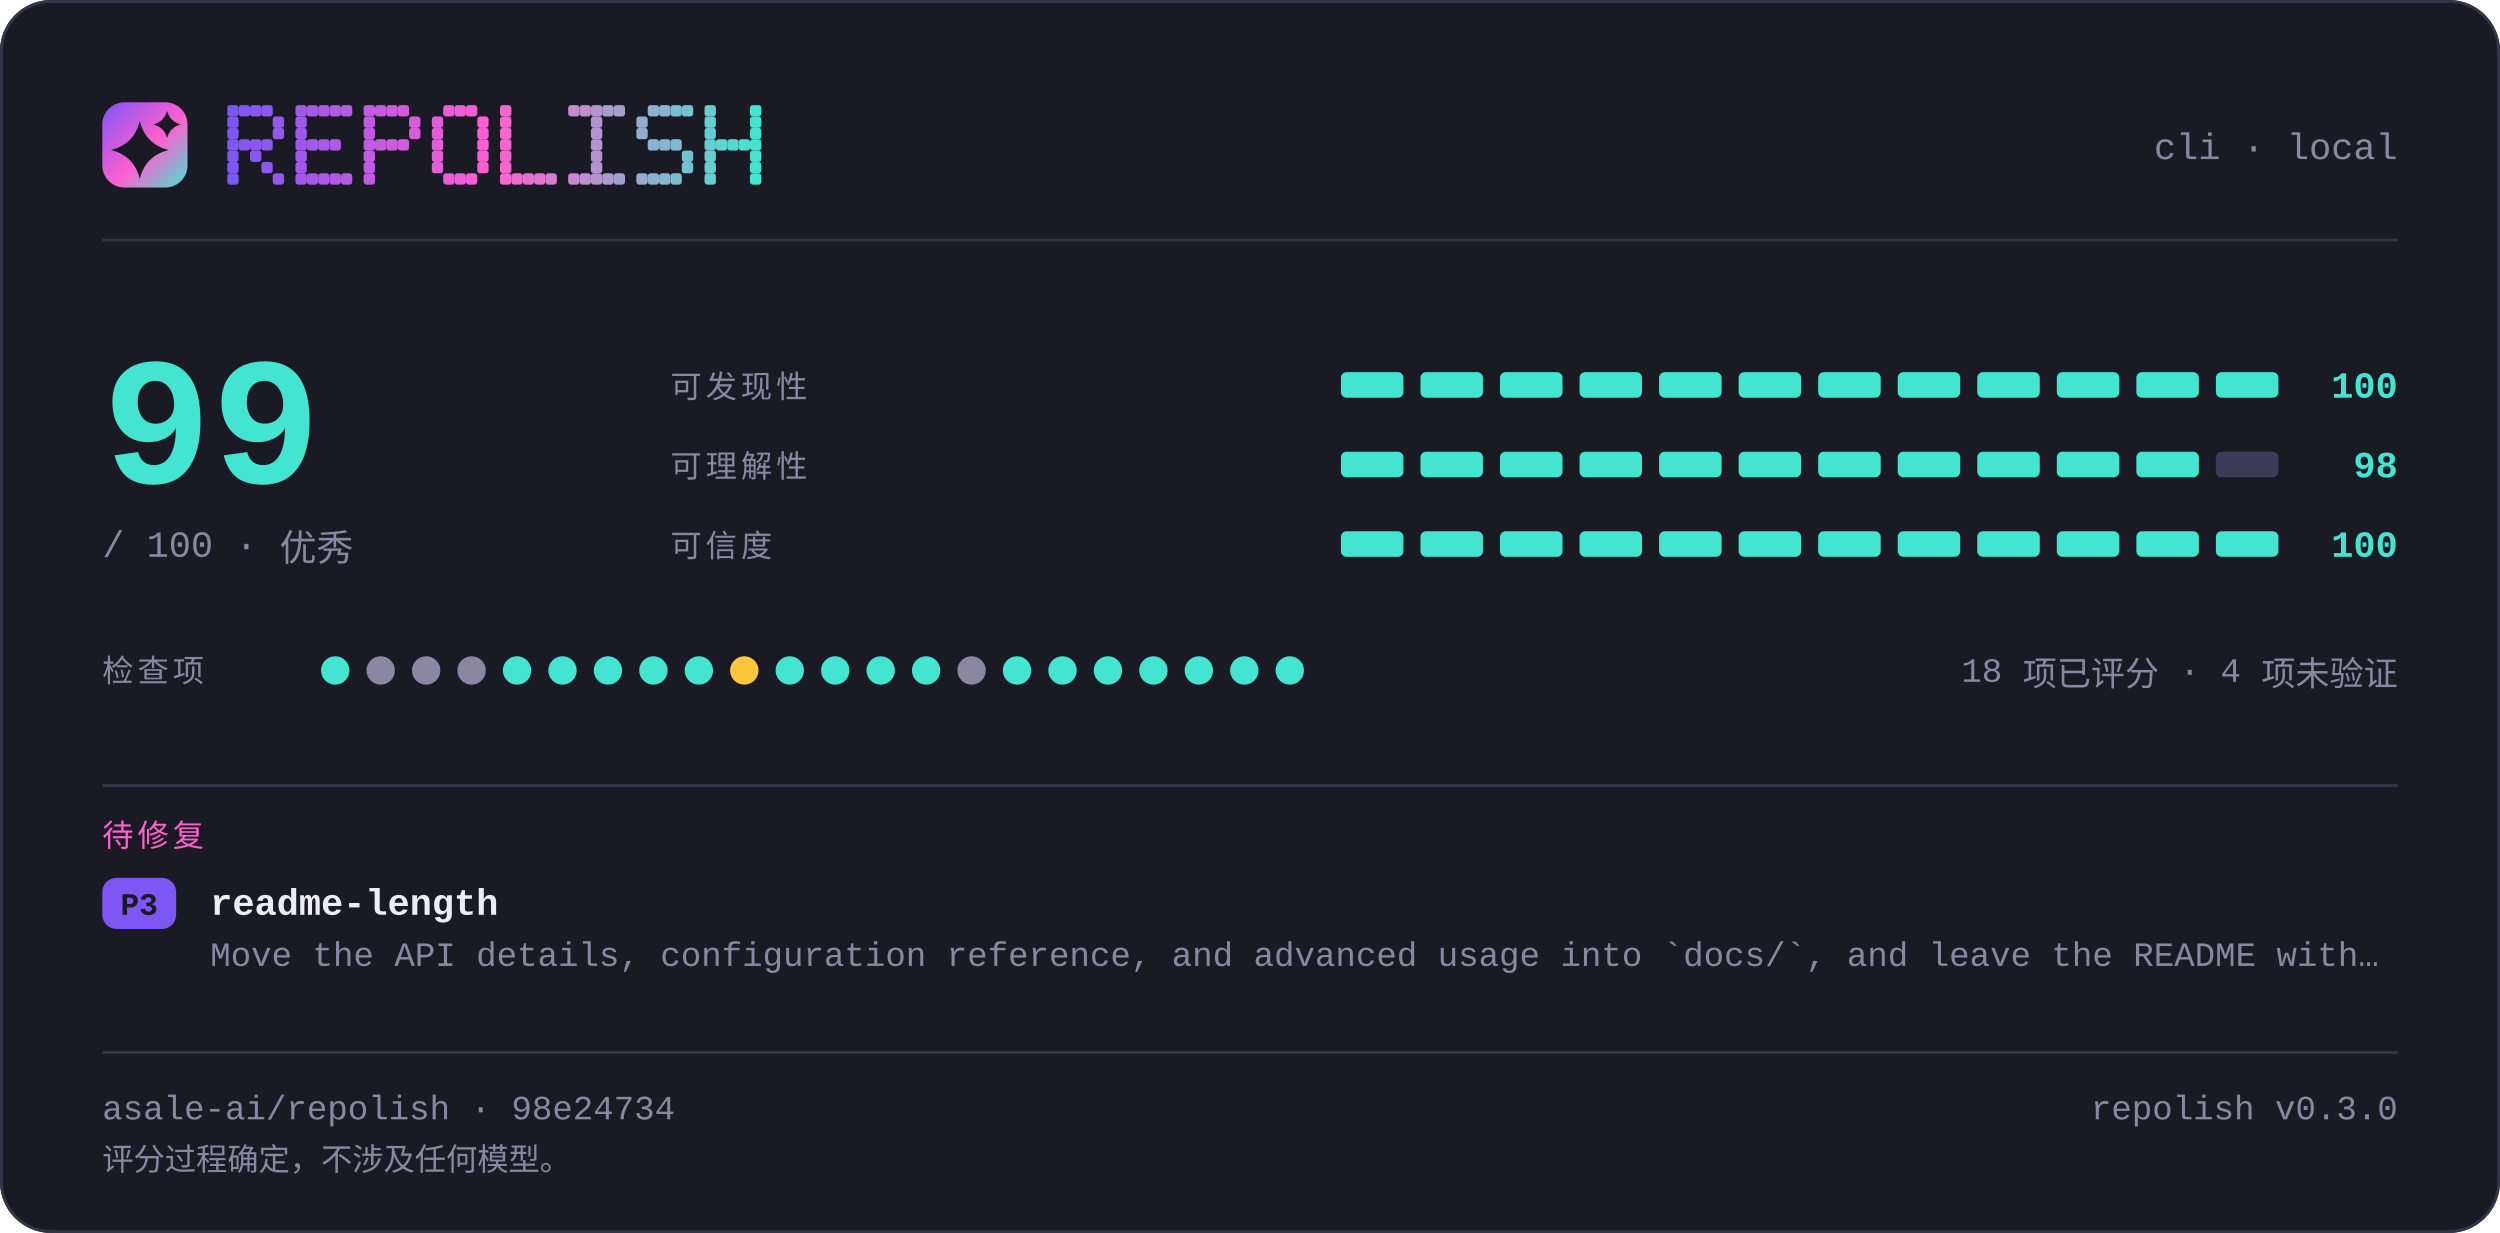
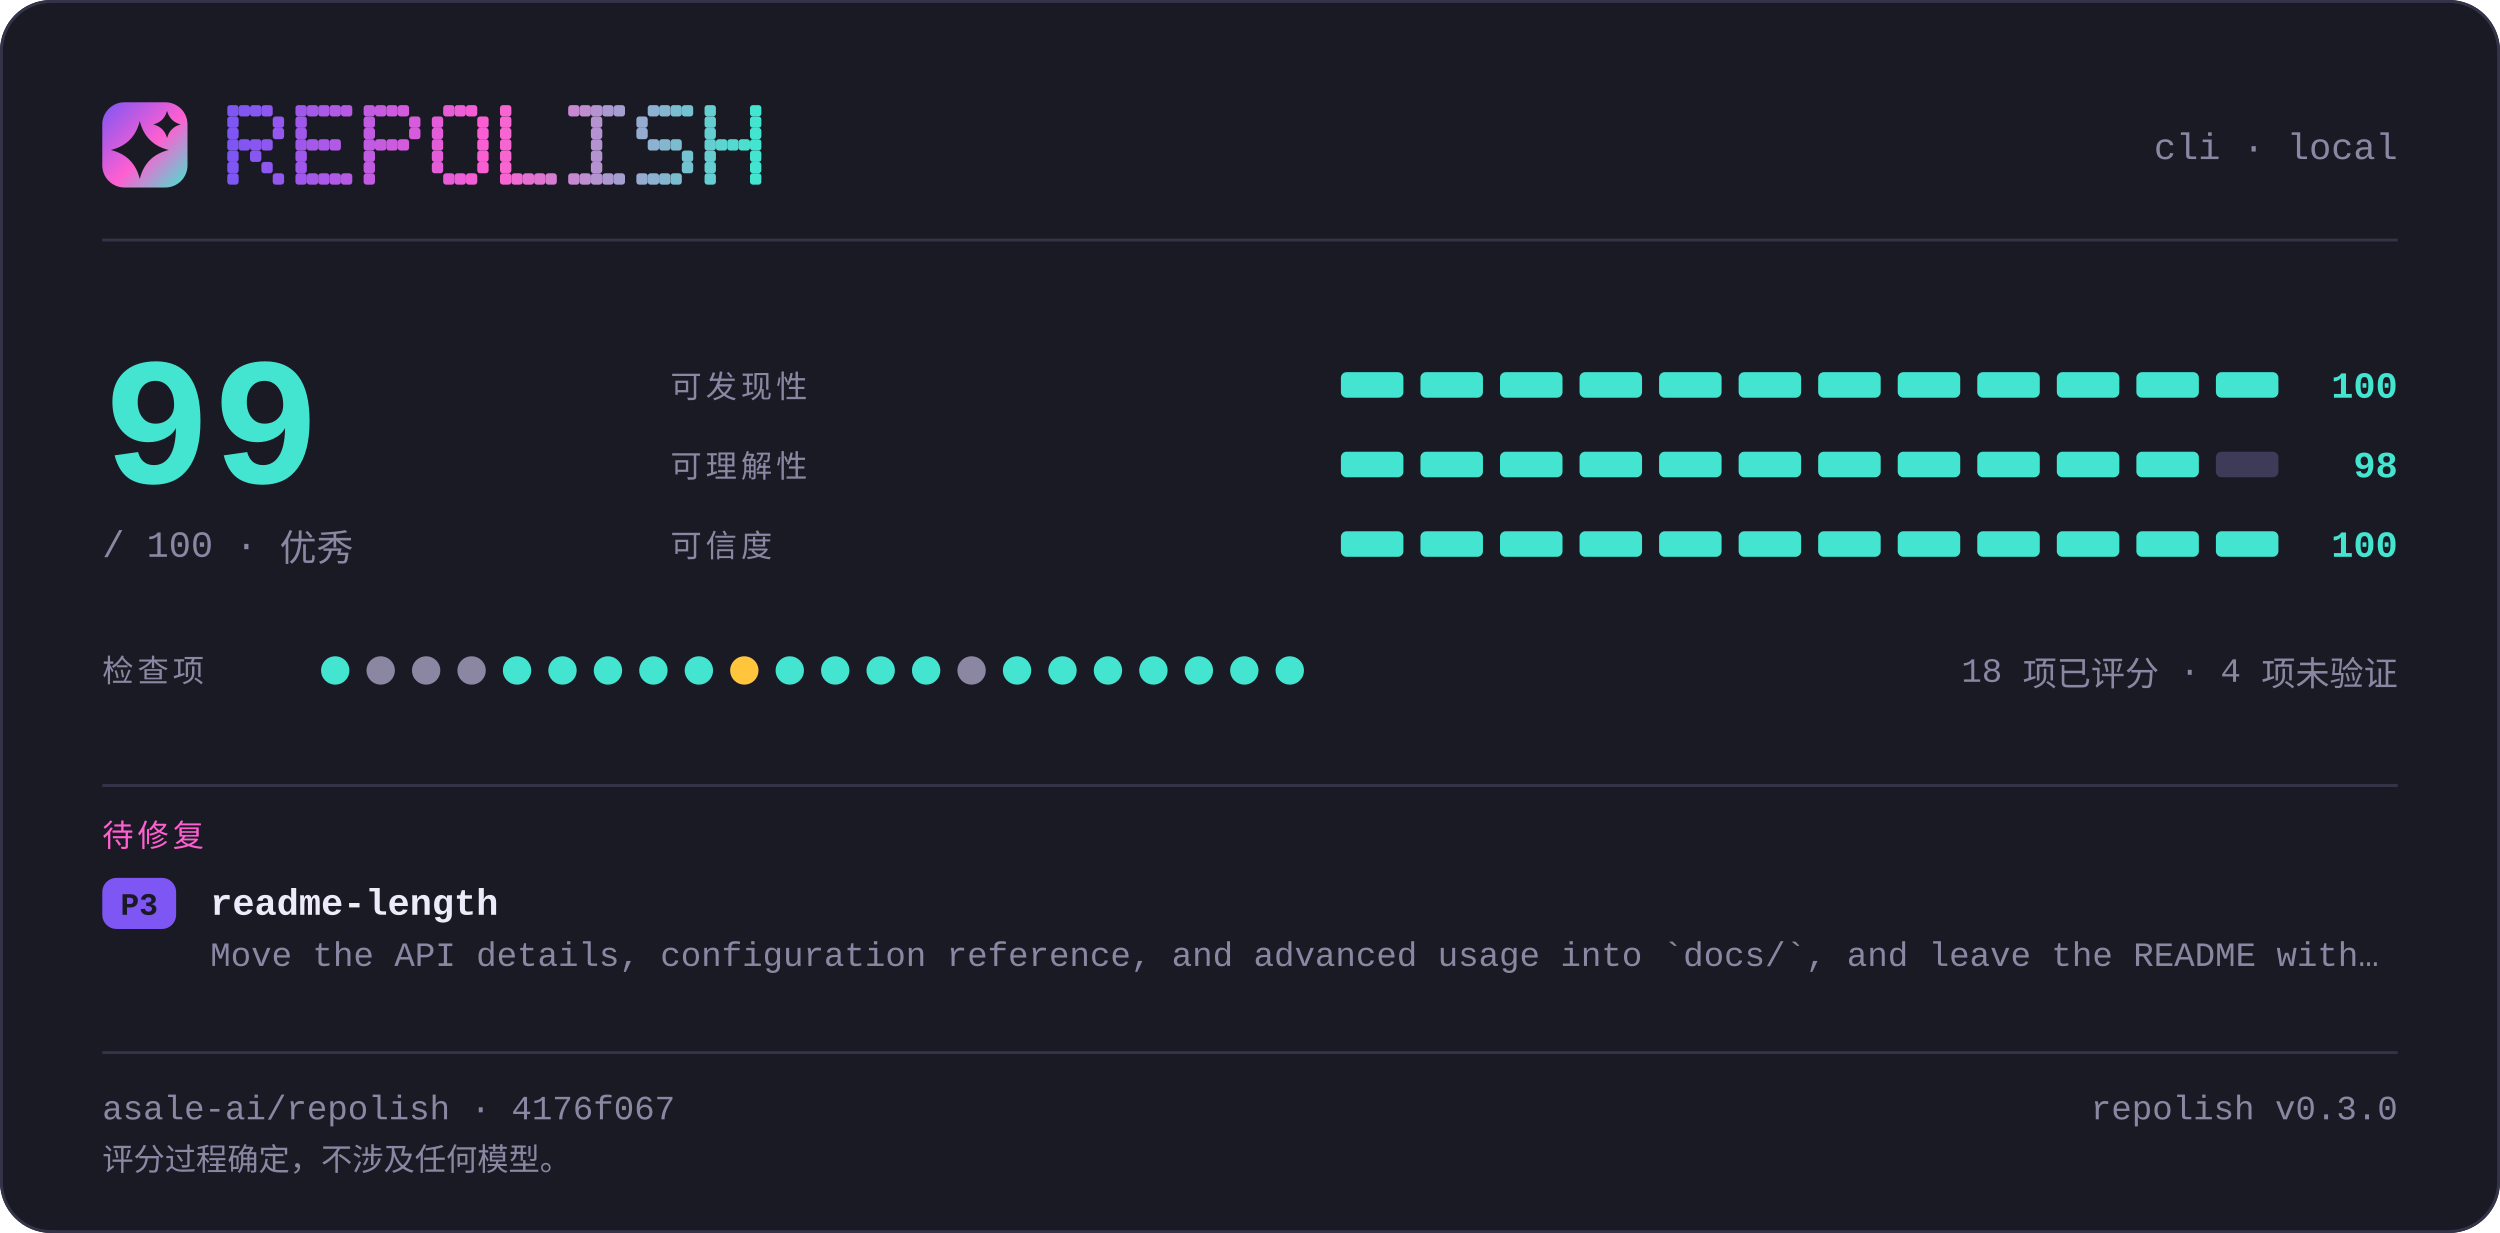
<svg xmlns="http://www.w3.org/2000/svg" width="880" height="434" viewBox="0 0 880 434" lang="zh-CN" role="img" aria-label="repolish report card — 99 out of 100">
  <defs>
    <linearGradient id="brand" x1="0" y1="0" x2="1" y2="1">
      <stop offset="0" stop-color="#7d56f4" />
      <stop offset="0.55" stop-color="#ff5fd1" />
      <stop offset="1" stop-color="#43e5d0" />
    </linearGradient>
  </defs>
  <style>
-     .t { font-family: ui-monospace, SFMono-Regular, "SF Mono", Menlo, Consolas, "Liberation Mono", "Noto Sans Mono CJK SC", "Microsoft YaHei", monospace; }
+     .t { font-family: ui-monospace, SFMono-Regular, "SF Mono", Menlo, Consolas, "Liberation Mono", "Noto Sans Mono CJK SC", "Noto Sans Mono CJK JP", "Microsoft YaHei", "Hiragino Sans", "Yu Gothic", monospace; }
  </style>
  <rect x="0" y="0" width="880" height="434" rx="18.0" fill="#1a1a24" />
  <rect x="0.5" y="0.5" width="879" height="433" rx="17.5" fill="none" stroke="#35334a" />
  <rect x="36" y="36" width="30" height="30" rx="7.8" fill="url(#brand)" />
  <path d="M49.2 42.6Q51.2 50.8 59.4 52.8Q51.2 54.8 49.2 63.0Q47.2 54.8 39.0 52.8Q47.2 50.8 49.2 42.6Z" fill="#1a1a24" />
  <path d="M58.8 39.0Q59.8 42.8 63.6 43.8Q59.8 44.8 58.8 48.6Q57.8 44.8 54.0 43.8Q57.8 42.8 58.8 39.0Z" fill="#1a1a24" />
  <g fill="#7d56f4">
    <rect x="80" y="37" width="4" height="4" rx="1" />
    <rect x="80" y="41" width="4" height="4" rx="1" />
    <rect x="80" y="45" width="4" height="4" rx="1" />
    <rect x="80" y="49" width="4" height="4" rx="1" />
    <rect x="80" y="53" width="4" height="4" rx="1" />
    <rect x="80" y="57" width="4" height="4" rx="1" />
    <rect x="80" y="61" width="4" height="4" rx="1" />
  </g>
  <g fill="#8356f2">
    <rect x="84" y="37" width="4" height="4" rx="1" />
    <rect x="84" y="49" width="4" height="4" rx="1" />
  </g>
  <g fill="#8857f1">
    <rect x="88" y="37" width="4" height="4" rx="1" />
    <rect x="88" y="49" width="4" height="4" rx="1" />
    <rect x="88" y="53" width="4" height="4" rx="1" />
  </g>
  <g fill="#8e57ef">
    <rect x="92" y="37" width="4" height="4" rx="1" />
    <rect x="92" y="49" width="4" height="4" rx="1" />
    <rect x="92" y="57" width="4" height="4" rx="1" />
  </g>
  <g fill="#9458ee">
    <rect x="96" y="41" width="4" height="4" rx="1" />
    <rect x="96" y="45" width="4" height="4" rx="1" />
    <rect x="96" y="61" width="4" height="4" rx="1" />
  </g>
  <g fill="#9f58eb">
    <rect x="104" y="37" width="4" height="4" rx="1" />
    <rect x="104" y="41" width="4" height="4" rx="1" />
    <rect x="104" y="45" width="4" height="4" rx="1" />
    <rect x="104" y="49" width="4" height="4" rx="1" />
    <rect x="104" y="53" width="4" height="4" rx="1" />
    <rect x="104" y="57" width="4" height="4" rx="1" />
    <rect x="104" y="61" width="4" height="4" rx="1" />
  </g>
  <g fill="#a559e9">
    <rect x="108" y="37" width="4" height="4" rx="1" />
    <rect x="108" y="49" width="4" height="4" rx="1" />
    <rect x="108" y="61" width="4" height="4" rx="1" />
  </g>
  <g fill="#aa59e8">
    <rect x="112" y="37" width="4" height="4" rx="1" />
    <rect x="112" y="49" width="4" height="4" rx="1" />
    <rect x="112" y="61" width="4" height="4" rx="1" />
  </g>
  <g fill="#b05ae6">
    <rect x="116" y="37" width="4" height="4" rx="1" />
    <rect x="116" y="49" width="4" height="4" rx="1" />
    <rect x="116" y="61" width="4" height="4" rx="1" />
  </g>
  <g fill="#b65ae5">
    <rect x="120" y="37" width="4" height="4" rx="1" />
    <rect x="120" y="61" width="4" height="4" rx="1" />
  </g>
  <g fill="#c15be2">
    <rect x="128" y="37" width="4" height="4" rx="1" />
    <rect x="128" y="41" width="4" height="4" rx="1" />
    <rect x="128" y="45" width="4" height="4" rx="1" />
    <rect x="128" y="49" width="4" height="4" rx="1" />
    <rect x="128" y="53" width="4" height="4" rx="1" />
    <rect x="128" y="57" width="4" height="4" rx="1" />
    <rect x="128" y="61" width="4" height="4" rx="1" />
  </g>
  <g fill="#c65be0">
    <rect x="132" y="37" width="4" height="4" rx="1" />
    <rect x="132" y="49" width="4" height="4" rx="1" />
  </g>
  <g fill="#cc5bdf">
    <rect x="136" y="37" width="4" height="4" rx="1" />
    <rect x="136" y="49" width="4" height="4" rx="1" />
  </g>
  <g fill="#d25cdd">
    <rect x="140" y="37" width="4" height="4" rx="1" />
    <rect x="140" y="49" width="4" height="4" rx="1" />
  </g>
  <g fill="#d75cdc">
    <rect x="144" y="41" width="4" height="4" rx="1" />
    <rect x="144" y="45" width="4" height="4" rx="1" />
  </g>
  <g fill="#e35dd9">
    <rect x="152" y="41" width="4" height="4" rx="1" />
    <rect x="152" y="45" width="4" height="4" rx="1" />
    <rect x="152" y="49" width="4" height="4" rx="1" />
    <rect x="152" y="53" width="4" height="4" rx="1" />
    <rect x="152" y="57" width="4" height="4" rx="1" />
  </g>
  <g fill="#e85dd7">
    <rect x="156" y="37" width="4" height="4" rx="1" />
    <rect x="156" y="61" width="4" height="4" rx="1" />
  </g>
  <g fill="#ee5ed6">
    <rect x="160" y="37" width="4" height="4" rx="1" />
    <rect x="160" y="61" width="4" height="4" rx="1" />
  </g>
  <g fill="#f45ed4">
    <rect x="164" y="37" width="4" height="4" rx="1" />
    <rect x="164" y="61" width="4" height="4" rx="1" />
  </g>
  <g fill="#f95fd3">
    <rect x="168" y="41" width="4" height="4" rx="1" />
    <rect x="168" y="45" width="4" height="4" rx="1" />
    <rect x="168" y="49" width="4" height="4" rx="1" />
    <rect x="168" y="53" width="4" height="4" rx="1" />
    <rect x="168" y="57" width="4" height="4" rx="1" />
  </g>
  <g fill="#f765d1">
    <rect x="176" y="37" width="4" height="4" rx="1" />
    <rect x="176" y="41" width="4" height="4" rx="1" />
    <rect x="176" y="45" width="4" height="4" rx="1" />
    <rect x="176" y="49" width="4" height="4" rx="1" />
    <rect x="176" y="53" width="4" height="4" rx="1" />
    <rect x="176" y="57" width="4" height="4" rx="1" />
    <rect x="176" y="61" width="4" height="4" rx="1" />
  </g>
  <g fill="#ef6bd1">
    <rect x="180" y="61" width="4" height="4" rx="1" />
  </g>
  <g fill="#e670d1">
    <rect x="184" y="61" width="4" height="4" rx="1" />
  </g>
  <g fill="#de76d1">
    <rect x="188" y="61" width="4" height="4" rx="1" />
  </g>
  <g fill="#d67cd1">
    <rect x="192" y="61" width="4" height="4" rx="1" />
  </g>
  <g fill="#c688d1">
    <rect x="200" y="37" width="4" height="4" rx="1" />
    <rect x="200" y="61" width="4" height="4" rx="1" />
  </g>
  <g fill="#be8ed1">
    <rect x="204" y="37" width="4" height="4" rx="1" />
    <rect x="204" y="61" width="4" height="4" rx="1" />
  </g>
  <g fill="#b593d1">
    <rect x="208" y="37" width="4" height="4" rx="1" />
    <rect x="208" y="41" width="4" height="4" rx="1" />
    <rect x="208" y="45" width="4" height="4" rx="1" />
    <rect x="208" y="49" width="4" height="4" rx="1" />
    <rect x="208" y="53" width="4" height="4" rx="1" />
    <rect x="208" y="57" width="4" height="4" rx="1" />
    <rect x="208" y="61" width="4" height="4" rx="1" />
  </g>
  <g fill="#ad99d1">
    <rect x="212" y="37" width="4" height="4" rx="1" />
    <rect x="212" y="61" width="4" height="4" rx="1" />
  </g>
  <g fill="#a59fd1">
    <rect x="216" y="37" width="4" height="4" rx="1" />
    <rect x="216" y="61" width="4" height="4" rx="1" />
  </g>
  <g fill="#95abd0">
    <rect x="224" y="41" width="4" height="4" rx="1" />
    <rect x="224" y="45" width="4" height="4" rx="1" />
    <rect x="224" y="61" width="4" height="4" rx="1" />
  </g>
  <g fill="#8db1d0">
    <rect x="228" y="37" width="4" height="4" rx="1" />
    <rect x="228" y="49" width="4" height="4" rx="1" />
    <rect x="228" y="61" width="4" height="4" rx="1" />
  </g>
  <g fill="#84b6d0">
    <rect x="232" y="37" width="4" height="4" rx="1" />
    <rect x="232" y="49" width="4" height="4" rx="1" />
    <rect x="232" y="61" width="4" height="4" rx="1" />
  </g>
  <g fill="#7cbcd0">
    <rect x="236" y="37" width="4" height="4" rx="1" />
    <rect x="236" y="49" width="4" height="4" rx="1" />
    <rect x="236" y="61" width="4" height="4" rx="1" />
  </g>
  <g fill="#74c2d0">
    <rect x="240" y="37" width="4" height="4" rx="1" />
    <rect x="240" y="53" width="4" height="4" rx="1" />
    <rect x="240" y="57" width="4" height="4" rx="1" />
  </g>
  <g fill="#64ced0">
    <rect x="248" y="37" width="4" height="4" rx="1" />
    <rect x="248" y="41" width="4" height="4" rx="1" />
    <rect x="248" y="45" width="4" height="4" rx="1" />
    <rect x="248" y="49" width="4" height="4" rx="1" />
    <rect x="248" y="53" width="4" height="4" rx="1" />
    <rect x="248" y="57" width="4" height="4" rx="1" />
    <rect x="248" y="61" width="4" height="4" rx="1" />
  </g>
  <g fill="#5cd4d0">
    <rect x="252" y="49" width="4" height="4" rx="1" />
  </g>
  <g fill="#53d9d0">
    <rect x="256" y="49" width="4" height="4" rx="1" />
  </g>
  <g fill="#4bdfd0">
    <rect x="260" y="49" width="4" height="4" rx="1" />
  </g>
  <g fill="#43e5d0">
    <rect x="264" y="37" width="4" height="4" rx="1" />
    <rect x="264" y="41" width="4" height="4" rx="1" />
    <rect x="264" y="45" width="4" height="4" rx="1" />
    <rect x="264" y="49" width="4" height="4" rx="1" />
    <rect x="264" y="53" width="4" height="4" rx="1" />
    <rect x="264" y="57" width="4" height="4" rx="1" />
    <rect x="264" y="61" width="4" height="4" rx="1" />
  </g>
  <text class="t" x="844" y="56" font-size="13" fill="#8b87a3" text-anchor="end">cli · local</text>
  <rect x="36" y="84" width="808" height="1" fill="#35334a" />
  <text class="t" x="36" y="170" font-size="64" fill="#43e5d0" text-anchor="start" font-weight="700">99</text>
  <text class="t" x="36" y="196" font-size="13" fill="#8b87a3" text-anchor="start">/ 100  ·  优秀</text>
  <text class="t" x="236" y="140" font-size="11" fill="#8b87a3" text-anchor="start" letter-spacing="1.4">可发现性</text>
  <rect x="472" y="131" width="22" height="9" rx="2.0" fill="#43e5d0" />
  <rect x="500" y="131" width="22" height="9" rx="2.0" fill="#43e5d0" />
  <rect x="528" y="131" width="22" height="9" rx="2.0" fill="#43e5d0" />
  <rect x="556" y="131" width="22" height="9" rx="2.0" fill="#43e5d0" />
  <rect x="584" y="131" width="22" height="9" rx="2.0" fill="#43e5d0" />
  <rect x="612" y="131" width="22" height="9" rx="2.0" fill="#43e5d0" />
  <rect x="640" y="131" width="22" height="9" rx="2.0" fill="#43e5d0" />
  <rect x="668" y="131" width="22" height="9" rx="2.0" fill="#43e5d0" />
  <rect x="696" y="131" width="22" height="9" rx="2.0" fill="#43e5d0" />
  <rect x="724" y="131" width="22" height="9" rx="2.0" fill="#43e5d0" />
  <rect x="752" y="131" width="22" height="9" rx="2.0" fill="#43e5d0" />
  <rect x="780" y="131" width="22" height="9" rx="2.0" fill="#43e5d0" />
  <text class="t" x="844" y="140" font-size="13" fill="#43e5d0" text-anchor="end" font-weight="700">100</text>
  <text class="t" x="236" y="168" font-size="11" fill="#8b87a3" text-anchor="start" letter-spacing="1.4">可理解性</text>
  <rect x="472" y="159" width="22" height="9" rx="2.0" fill="#43e5d0" />
  <rect x="500" y="159" width="22" height="9" rx="2.0" fill="#43e5d0" />
  <rect x="528" y="159" width="22" height="9" rx="2.0" fill="#43e5d0" />
  <rect x="556" y="159" width="22" height="9" rx="2.0" fill="#43e5d0" />
  <rect x="584" y="159" width="22" height="9" rx="2.0" fill="#43e5d0" />
  <rect x="612" y="159" width="22" height="9" rx="2.0" fill="#43e5d0" />
  <rect x="640" y="159" width="22" height="9" rx="2.0" fill="#43e5d0" />
  <rect x="668" y="159" width="22" height="9" rx="2.0" fill="#43e5d0" />
  <rect x="696" y="159" width="22" height="9" rx="2.0" fill="#43e5d0" />
  <rect x="724" y="159" width="22" height="9" rx="2.0" fill="#43e5d0" />
  <rect x="752" y="159" width="22" height="9" rx="2.0" fill="#43e5d0" />
  <rect x="780" y="159" width="22" height="9" rx="2.0" fill="#3e3b58" />
  <text class="t" x="844" y="168" font-size="13" fill="#43e5d0" text-anchor="end" font-weight="700">98</text>
  <text class="t" x="236" y="196" font-size="11" fill="#8b87a3" text-anchor="start" letter-spacing="1.4">可信度</text>
  <rect x="472" y="187" width="22" height="9" rx="2.0" fill="#43e5d0" />
  <rect x="500" y="187" width="22" height="9" rx="2.0" fill="#43e5d0" />
  <rect x="528" y="187" width="22" height="9" rx="2.0" fill="#43e5d0" />
  <rect x="556" y="187" width="22" height="9" rx="2.0" fill="#43e5d0" />
  <rect x="584" y="187" width="22" height="9" rx="2.0" fill="#43e5d0" />
  <rect x="612" y="187" width="22" height="9" rx="2.0" fill="#43e5d0" />
  <rect x="640" y="187" width="22" height="9" rx="2.0" fill="#43e5d0" />
  <rect x="668" y="187" width="22" height="9" rx="2.0" fill="#43e5d0" />
  <rect x="696" y="187" width="22" height="9" rx="2.0" fill="#43e5d0" />
  <rect x="724" y="187" width="22" height="9" rx="2.0" fill="#43e5d0" />
  <rect x="752" y="187" width="22" height="9" rx="2.0" fill="#43e5d0" />
  <rect x="780" y="187" width="22" height="9" rx="2.0" fill="#43e5d0" />
  <text class="t" x="844" y="196" font-size="13" fill="#43e5d0" text-anchor="end" font-weight="700">100</text>
  <text class="t" x="36" y="240" font-size="11" fill="#8b87a3" text-anchor="start" letter-spacing="1.4">检查项</text>
  <circle cx="118" cy="236" r="5" fill="#43e5d0" />
  <circle cx="134" cy="236" r="5" fill="#8b87a3" />
  <circle cx="150" cy="236" r="5" fill="#8b87a3" />
  <circle cx="166" cy="236" r="5" fill="#8b87a3" />
  <circle cx="182" cy="236" r="5" fill="#43e5d0" />
  <circle cx="198" cy="236" r="5" fill="#43e5d0" />
  <circle cx="214" cy="236" r="5" fill="#43e5d0" />
  <circle cx="230" cy="236" r="5" fill="#43e5d0" />
  <circle cx="246" cy="236" r="5" fill="#43e5d0" />
  <circle cx="262" cy="236" r="5" fill="#ffc53d" />
  <circle cx="278" cy="236" r="5" fill="#43e5d0" />
  <circle cx="294" cy="236" r="5" fill="#43e5d0" />
  <circle cx="310" cy="236" r="5" fill="#43e5d0" />
  <circle cx="326" cy="236" r="5" fill="#43e5d0" />
  <circle cx="342" cy="236" r="5" fill="#8b87a3" />
  <circle cx="358" cy="236" r="5" fill="#43e5d0" />
  <circle cx="374" cy="236" r="5" fill="#43e5d0" />
  <circle cx="390" cy="236" r="5" fill="#43e5d0" />
  <circle cx="406" cy="236" r="5" fill="#43e5d0" />
  <circle cx="422" cy="236" r="5" fill="#43e5d0" />
  <circle cx="438" cy="236" r="5" fill="#43e5d0" />
  <circle cx="454" cy="236" r="5" fill="#43e5d0" />
  <text class="t" x="844" y="240" font-size="12" fill="#8b87a3" text-anchor="end">18 项已评分 · 4 项未验证</text>
  <rect x="36" y="276" width="808" height="1" fill="#35334a" />
  <text class="t" x="36" y="298" font-size="11" fill="#ff5fd1" text-anchor="start" letter-spacing="1.4">待修复</text>
  <rect x="36" y="309" width="26" height="18" rx="5.0" fill="#7d56f4" />
  <text class="t" x="49" y="322" font-size="11" fill="#1a1a24" text-anchor="middle" font-weight="700">P3</text>
  <text class="t" x="74" y="322" font-size="13" fill="#edebfa" text-anchor="start" font-weight="700">readme-length</text>
  <text class="t" x="74" y="340" font-size="12" fill="#8b87a3" text-anchor="start">Move the API details, configuration reference, and advanced usage into `docs/`, and leave the README with…</text>
  <rect x="36" y="370" width="808" height="1" fill="#35334a" />
-   <text class="t" x="36" y="394" font-size="12" fill="#8b87a3" text-anchor="start">asale-ai/repolish · 98e24734</text>
+   <text class="t" x="36" y="394" font-size="12" fill="#8b87a3" text-anchor="start">asale-ai/repolish · 4176f067</text>
  <text class="t" x="844" y="394" font-size="12" fill="#8b87a3" text-anchor="end">repolish v0.3.0</text>
  <text class="t" x="36" y="412" font-size="11" fill="#8b87a3" text-anchor="start">评分过程确定，不涉及任何模型。</text>
</svg>
